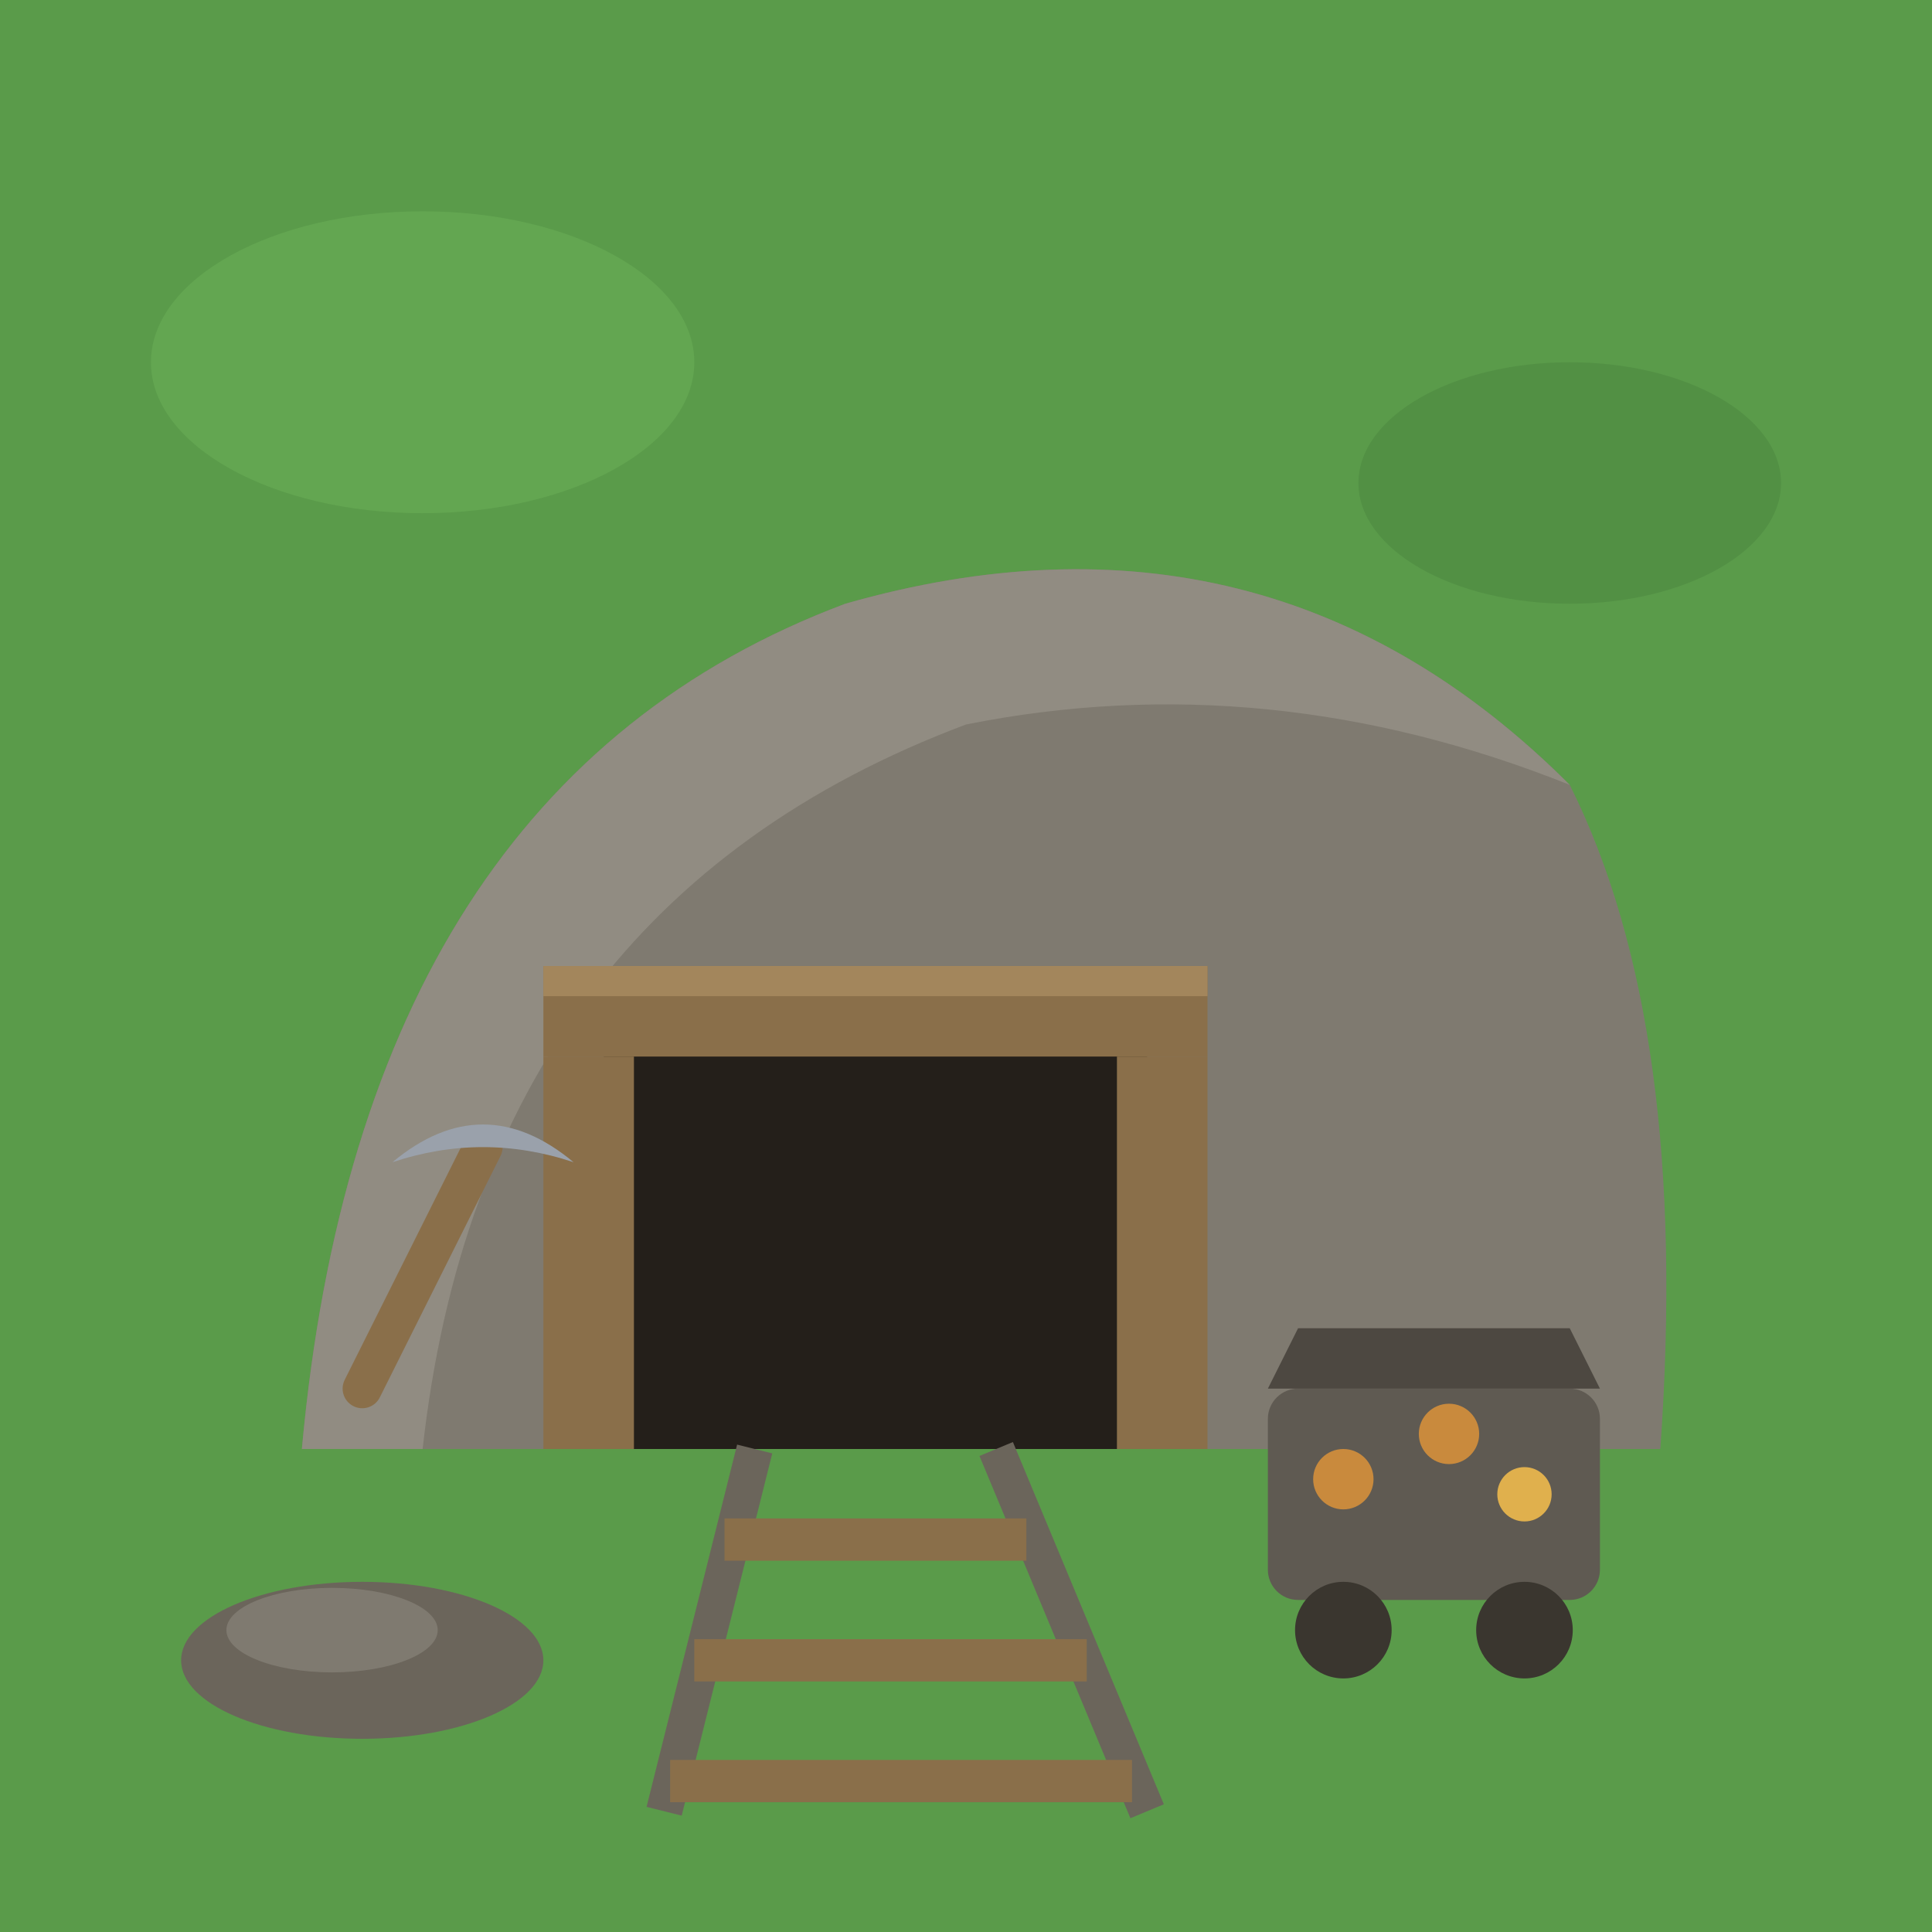
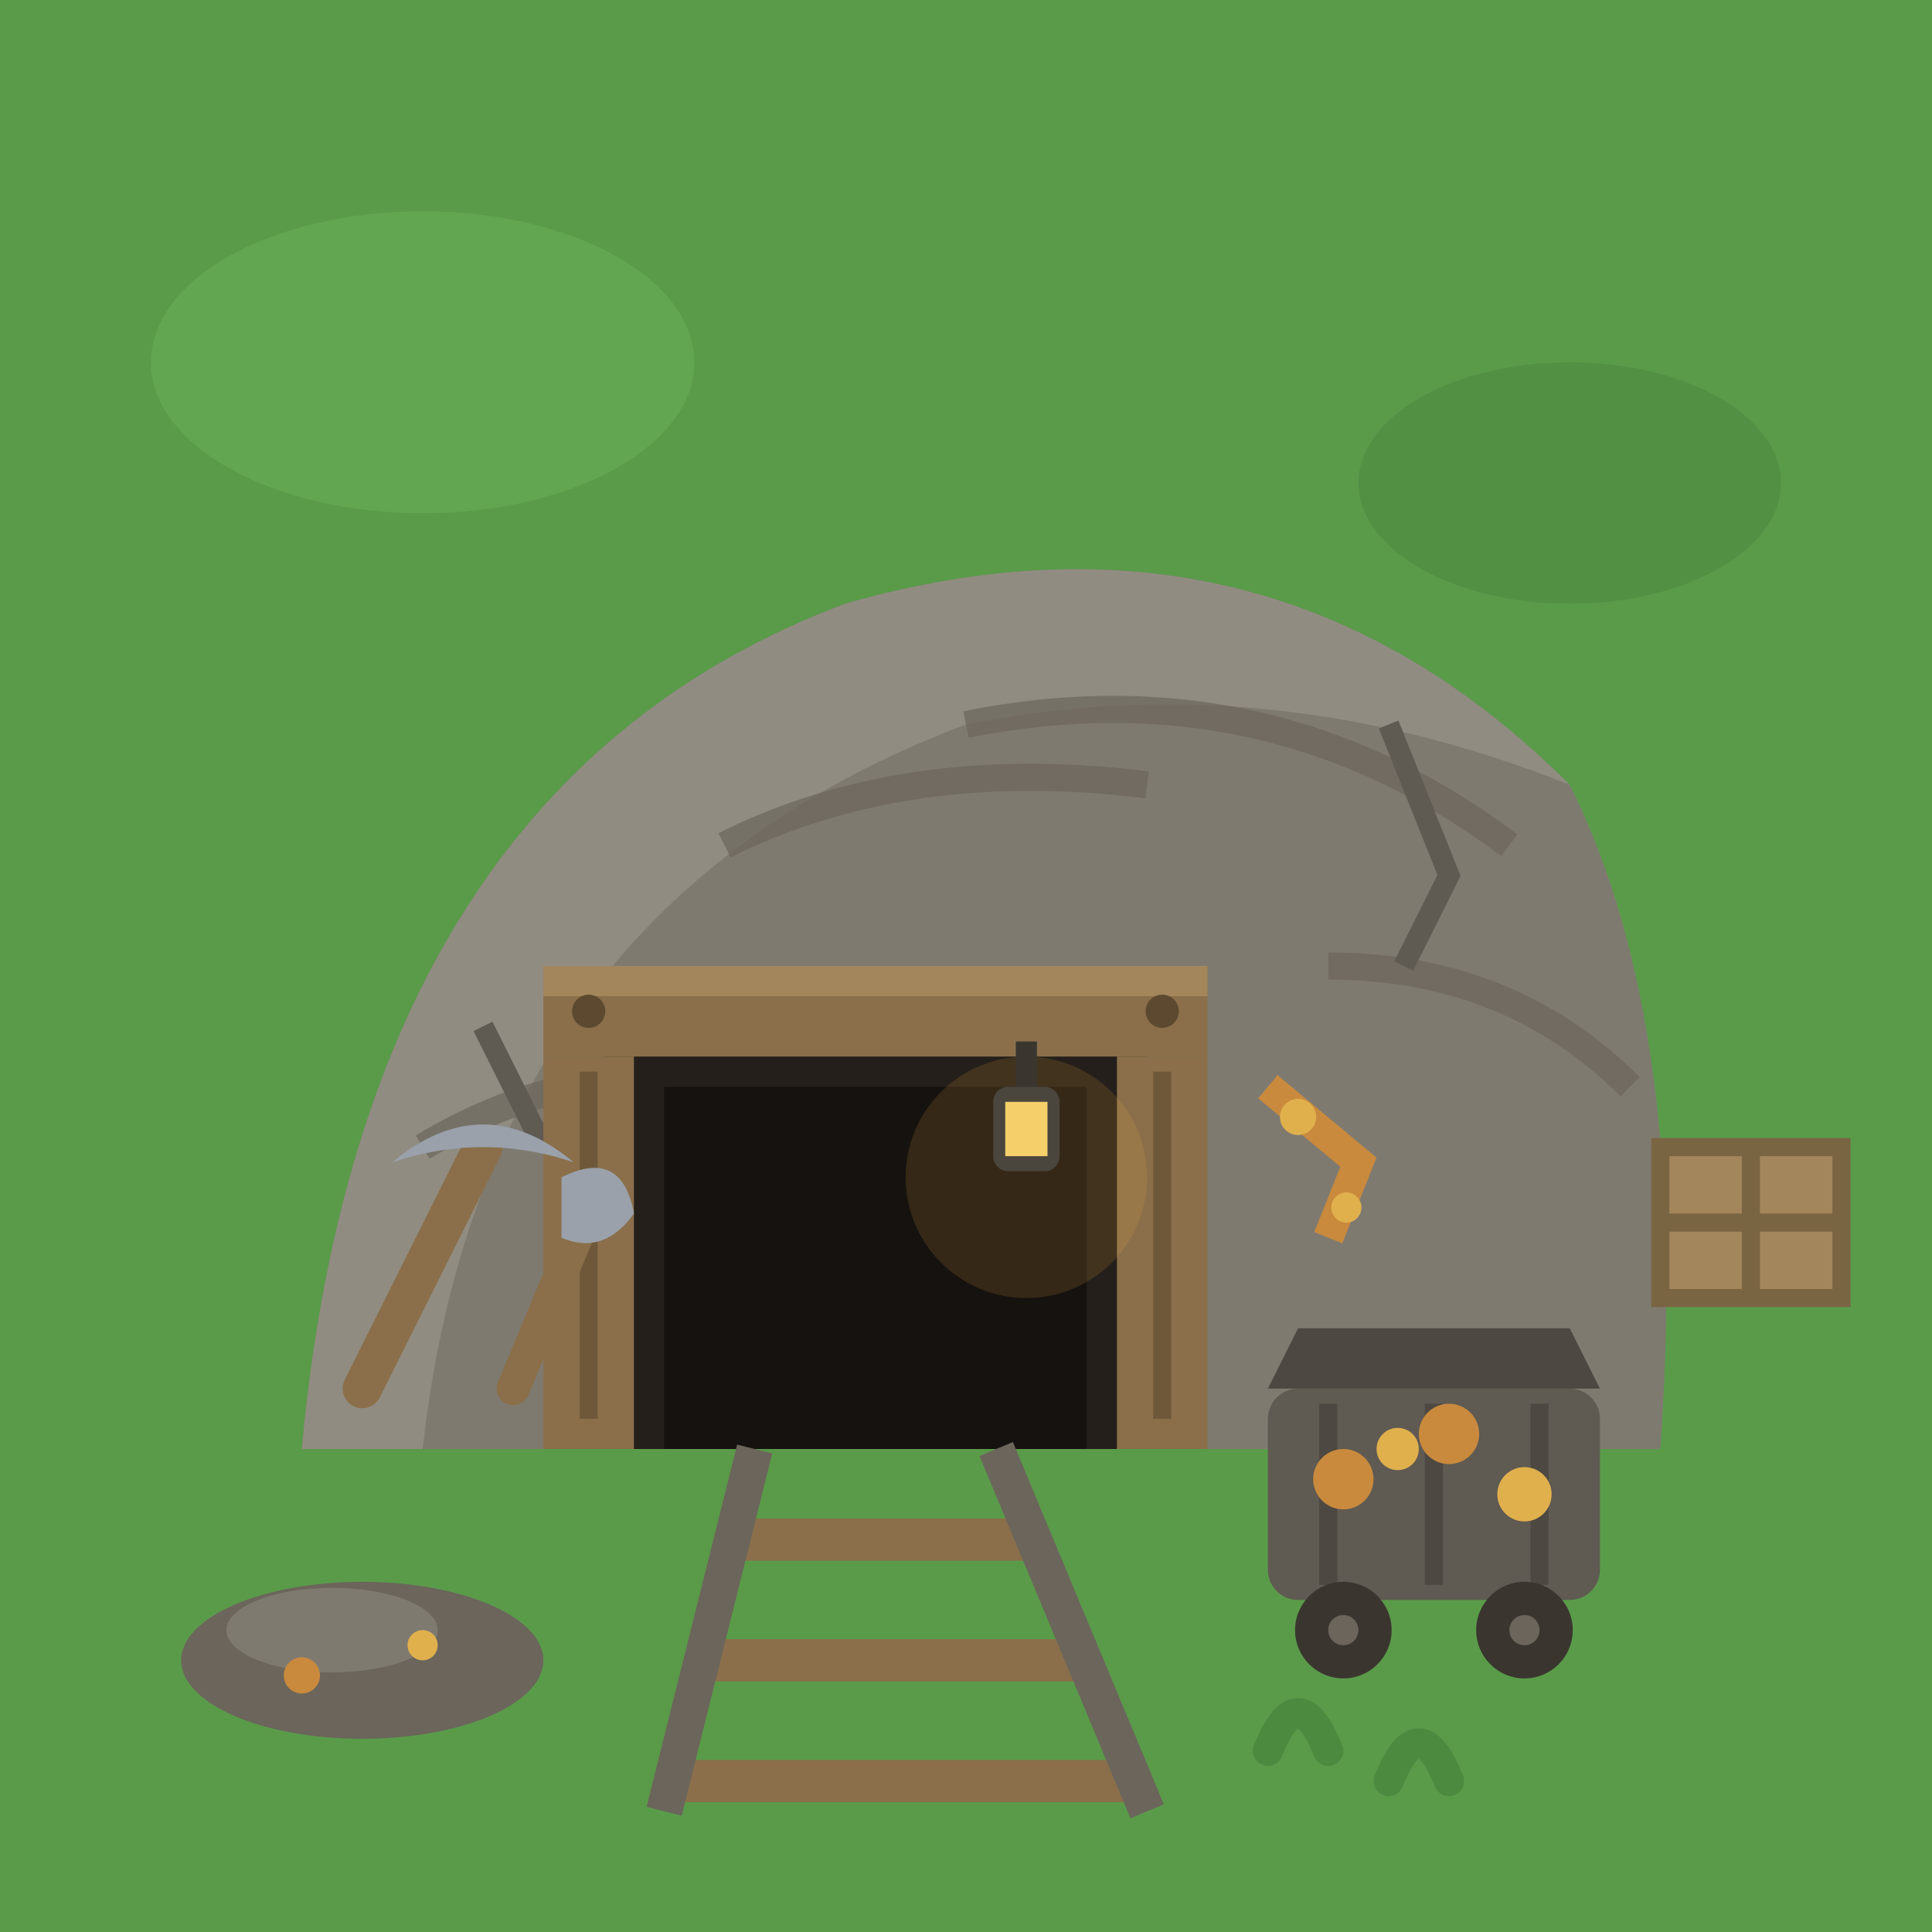
<svg xmlns="http://www.w3.org/2000/svg" viewBox="0 0 64 64">
  <rect width="64" height="64" fill="#5a9b4a" />
  <ellipse cx="14" cy="12" rx="9" ry="5" fill="#63a651" />
  <ellipse cx="52" cy="16" rx="7" ry="4" fill="#529044" />
  <path d="M10 48 Q12 26 28 20 Q42 16 52 26 Q56 34 55 48 Z" fill="#7f7a70" />
  <path d="M10 48 Q12 26 28 20 Q42 16 52 26 Q42 22 32 24 Q16 30 14 48 Z" fill="#918c82" />
+   <g stroke="#6b655b" stroke-width="0.9" fill="none" opacity="0.7">
+     <path d="M32 24 Q42 22 50 28 M24 28 Q30 25 38 26 M44 32 Q50 32 54 36" />
+     <path d="M14 38 Q19 35 24 36" />
+   </g>
+   <path d="M46 24 L48 29 L46.5 32 M16 34 L18 38" stroke="#5f5a52" stroke-width="0.7" fill="none" />
+   <path d="M42 36 L45 38.5 L44 41" stroke="#c98a3d" stroke-width="1" fill="none" />
+   <circle cx="43" cy="37" r="0.6" fill="#e0b04d" />
+   <circle cx="44.6" cy="40" r="0.5" fill="#e0b04d" />
  <path d="M20 48 L20 34 L38 34 L38 48 Z" fill="#241f1a" />
+   <path d="M22 48 L22 36 L36 36 L36 48 Z" fill="#15120f" />
  <g fill="#8a6f4a">
    <rect x="18" y="32" width="22" height="3" />
    <rect x="18" y="35" width="3" height="13" />
    <rect x="37" y="35" width="3" height="13" />
  </g>
  <path d="M18 32 L40 32 L40 33 L18 33 Z" fill="#a3865c" />
-   <g stroke="#6b655b" stroke-width="1.2" fill="none">
-     <path d="M25 48 L22 60 M33 48 L38 60" />
+   <path d="M19.5 35.5 L19.5 47 M38.5 35.5 L38.5 47" stroke="#6f583a" stroke-width="0.6" fill="none" />
+   <circle cx="19.5" cy="33.5" r="0.55" fill="#5c4930" />
+   <circle cx="38.5" cy="33.5" r="0.55" fill="#5c4930" />
+   <g>
+     <circle cx="34" cy="39" r="4" fill="#e8a83c" opacity="0.15" />
+     <path d="M34 34.5 L34 36" stroke="#3a362f" stroke-width="0.7" />
+     <rect x="32.9" y="36" width="2.2" height="2.8" rx="0.5" fill="#4a453d" />
+     <rect x="33.3" y="36.5" width="1.4" height="1.8" fill="#f5d06a" />
  </g>
  <g stroke="#8a6f4a" stroke-width="1.4" fill="none">
    <path d="M24 51 L34 51 M23 55 L36 55 M22.2 59 L37.5 59" />
  </g>
+   <g stroke="#6b655b" stroke-width="1.2" fill="none">
+     <path d="M25 48 L22 60 M33 48 L38 60" />
+   </g>
  <g>
    <rect x="42" y="46" width="11" height="7" rx="1" fill="#5f5a52" />
    <path d="M42 46 L53 46 L52 44 L43 44 Z" fill="#4d4841" />
+     <path d="M44 46.5 L44 52.5 M47.5 46.5 L47.5 52.5 M51 46.5 L51 52.5" stroke="#4d4841" stroke-width="0.6" />
    <circle cx="44.5" cy="49" r="1" fill="#c98a3d" />
    <circle cx="48" cy="47.5" r="1" fill="#c98a3d" />
    <circle cx="50.5" cy="49.5" r="0.9" fill="#e0b04d" />
+     <circle cx="46.3" cy="48" r="0.7" fill="#e0b04d" />
    <circle cx="44.5" cy="54" r="1.6" fill="#3a362f" />
    <circle cx="50.5" cy="54" r="1.6" fill="#3a362f" />
+     <circle cx="44.5" cy="54" r="0.5" fill="#6b655b" />
+     <circle cx="50.5" cy="54" r="0.5" fill="#6b655b" />
  </g>
  <path d="M12 46 L16 38" stroke="#8a6f4a" stroke-width="1.3" stroke-linecap="round" />
  <path d="M13 38.5 Q16 36 19 38.5 Q16 37.5 13 38.5 Z" fill="#9aa1ab" />
+   <path d="M17 46 L19.5 40" stroke="#8a6f4a" stroke-width="1.1" stroke-linecap="round" />
+   <path d="M18.6 39 Q20.6 38 21 40.2 Q20 41.6 18.6 41 Z" fill="#9aa1ab" />
+   <g>
+     <rect x="55" y="38" width="6" height="5" fill="#a3865c" stroke="#7a6543" stroke-width="0.6" />
+     <path d="M55 40.5 L61 40.5 M58 38 L58 43" stroke="#7a6543" stroke-width="0.6" />
+   </g>
  <ellipse cx="12" cy="55" rx="6" ry="2.6" fill="#6b655b" />
  <ellipse cx="11" cy="54" rx="3.5" ry="1.4" fill="#7f7a70" />
+   <circle cx="10" cy="55.5" r="0.6" fill="#c98a3d" />
+   <circle cx="14" cy="54.5" r="0.5" fill="#e0b04d" />
+   <path d="M42 58 Q43 55.5 44 58 M46 59 Q47 56.5 48 59" stroke="#4c8a40" stroke-width="1" fill="none" stroke-linecap="round" />
</svg>
